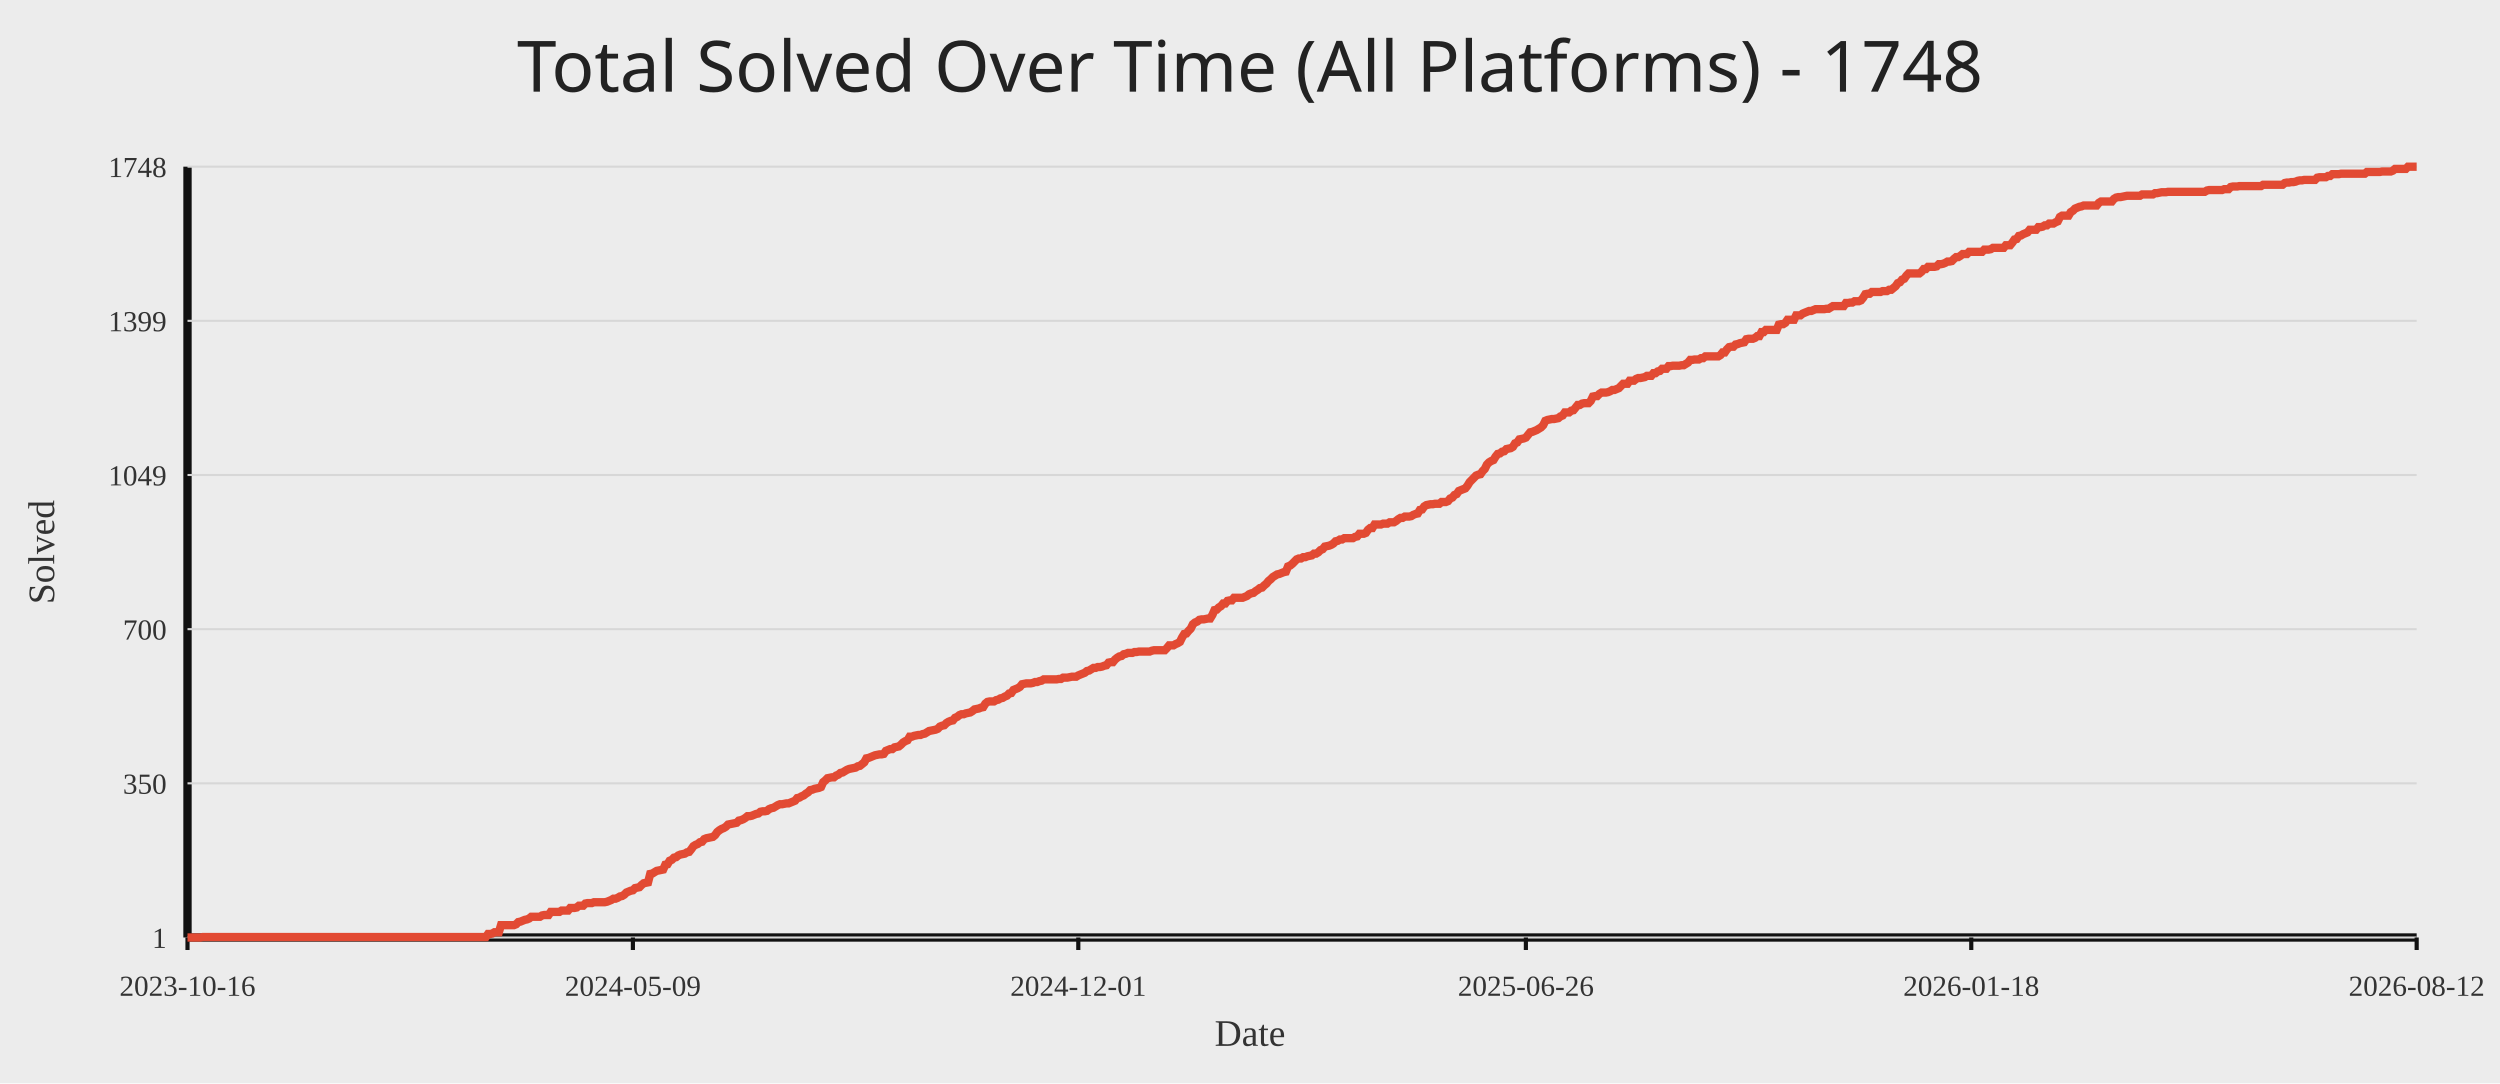
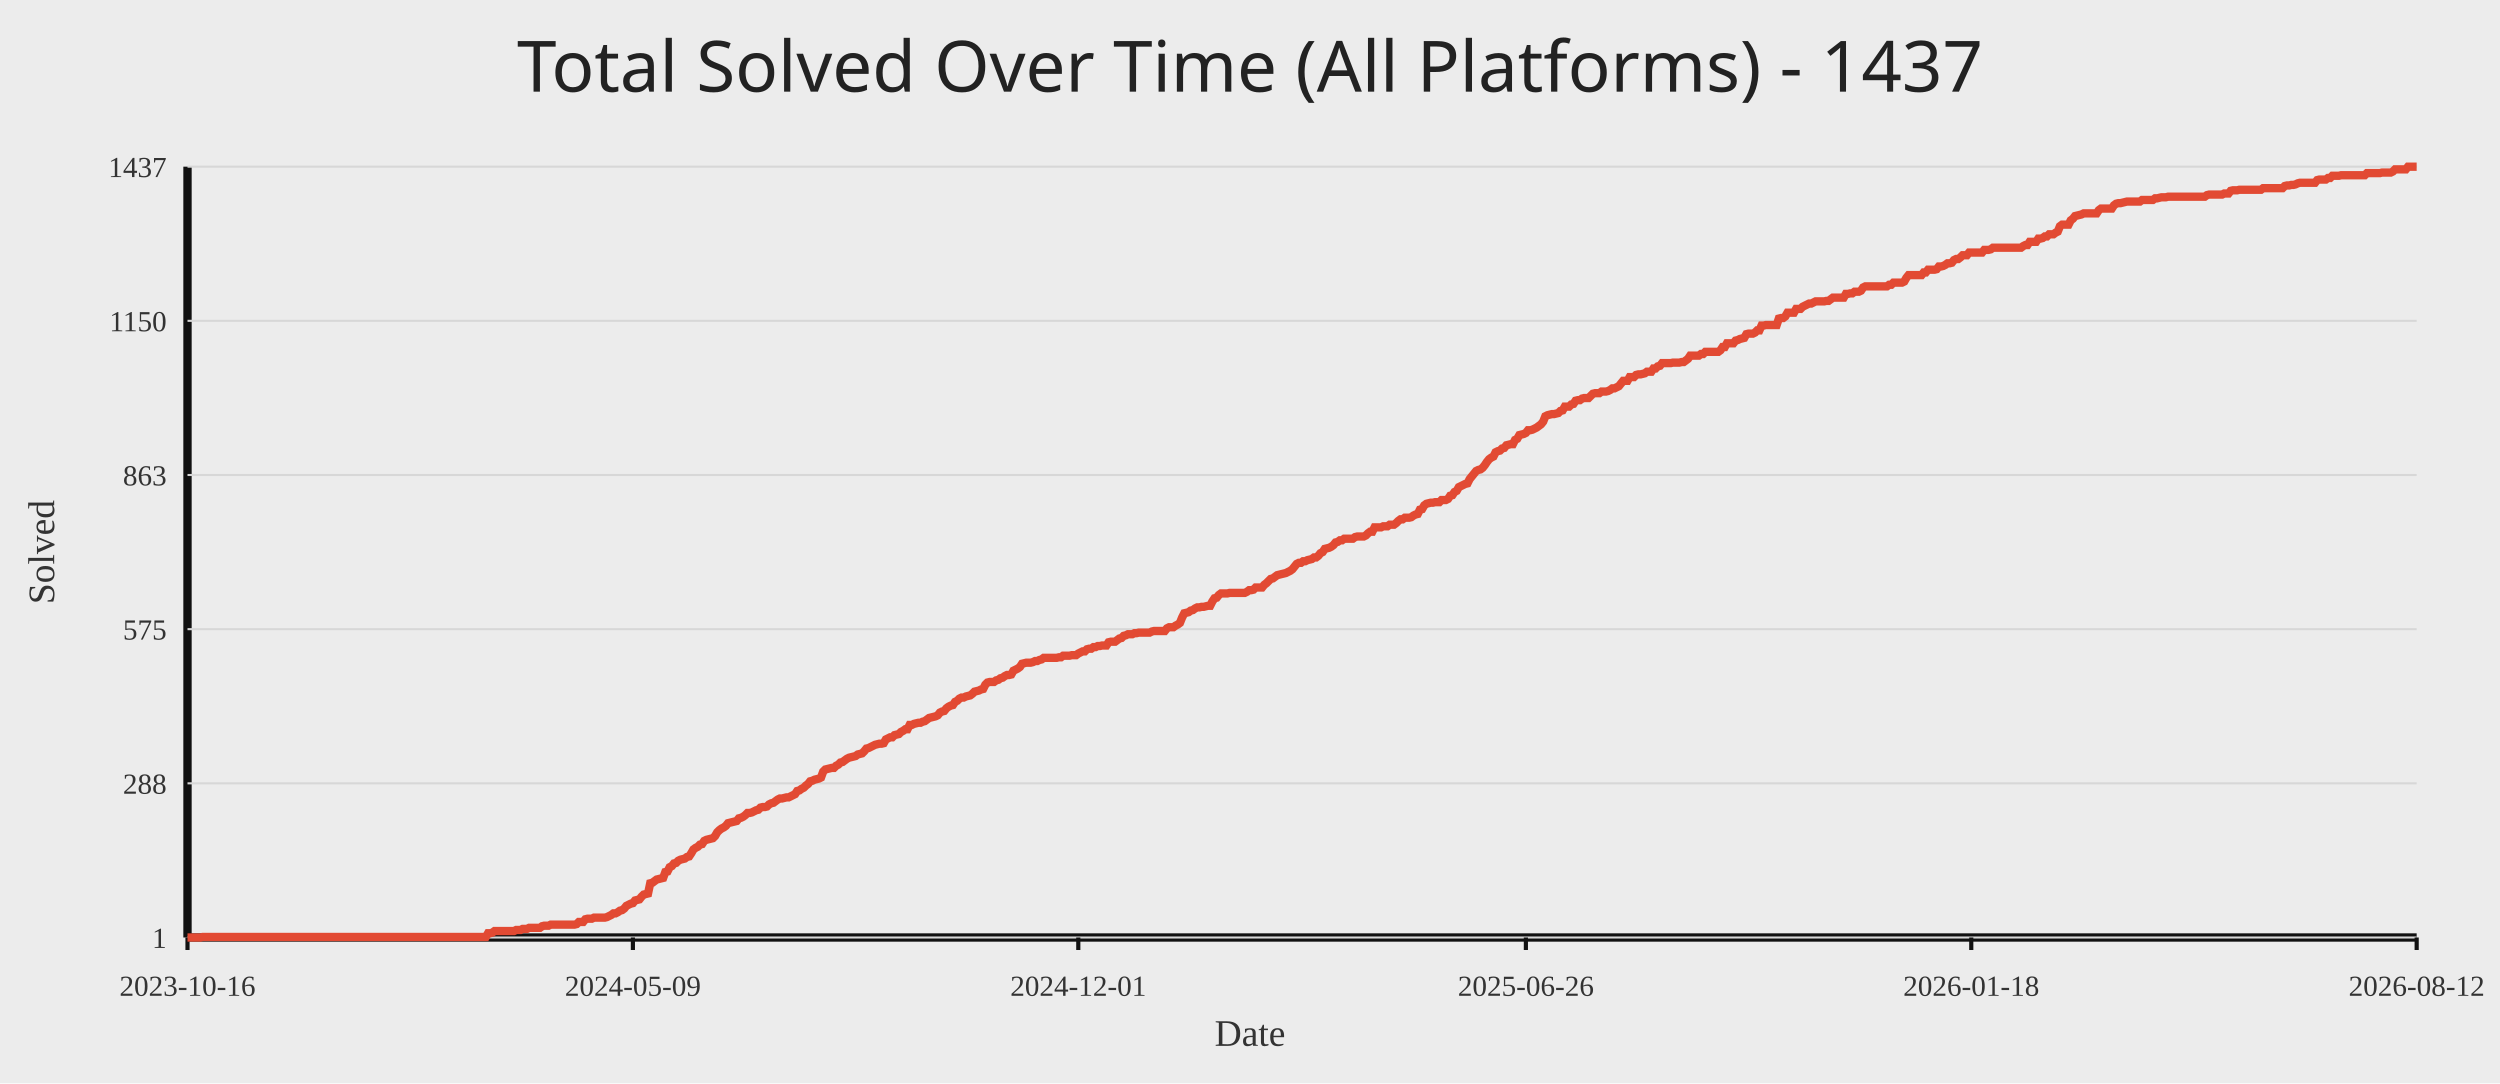
<svg xmlns="http://www.w3.org/2000/svg" width="1200" height="520">
  <rect width="100%" height="100%" fill="#ececec" />
-   <text x="50%" y="44" text-anchor="middle" fill="#222" font-size="34" font-family="Comic Sans MS, Segoe UI">Total Solved Over Time (All Platforms) - 1748</text>
+   <text x="50%" y="44" text-anchor="middle" fill="#222" font-size="34" font-family="Comic Sans MS, Segoe UI">Total Solved Over Time (All Platforms) - 1437</text>
  <line x1="90" y1="450" x2="1160" y2="450" stroke="#111" stroke-width="4" />
  <line x1="90" y1="80" x2="90" y2="450" stroke="#111" stroke-width="4" />
  <line x1="90" y1="450.00" x2="1160" y2="450.00" stroke="#d7d7d7" stroke-width="1" />
  <text x="80" y="455.00" text-anchor="end" fill="#333" font-size="14">1</text>
  <line x1="90" y1="376.00" x2="1160" y2="376.00" stroke="#d7d7d7" stroke-width="1" />
-   <text x="80" y="381.00" text-anchor="end" fill="#333" font-size="14">350</text>
+   <text x="80" y="381.00" text-anchor="end" fill="#333" font-size="14">288</text>
  <line x1="90" y1="302.00" x2="1160" y2="302.00" stroke="#d7d7d7" stroke-width="1" />
-   <text x="80" y="307.00" text-anchor="end" fill="#333" font-size="14">700</text>
+   <text x="80" y="307.00" text-anchor="end" fill="#333" font-size="14">575</text>
  <line x1="90" y1="228.00" x2="1160" y2="228.00" stroke="#d7d7d7" stroke-width="1" />
-   <text x="80" y="233.00" text-anchor="end" fill="#333" font-size="14">1049</text>
+   <text x="80" y="233.00" text-anchor="end" fill="#333" font-size="14">863</text>
  <line x1="90" y1="154.00" x2="1160" y2="154.00" stroke="#d7d7d7" stroke-width="1" />
-   <text x="80" y="159.00" text-anchor="end" fill="#333" font-size="14">1399</text>
+   <text x="80" y="159.00" text-anchor="end" fill="#333" font-size="14">1150</text>
  <line x1="90" y1="80.00" x2="1160" y2="80.00" stroke="#d7d7d7" stroke-width="1" />
-   <text x="80" y="85.00" text-anchor="end" fill="#333" font-size="14">1748</text>
+   <text x="80" y="85.00" text-anchor="end" fill="#333" font-size="14">1437</text>
  <line x1="90.00" y1="450" x2="90.00" y2="456" stroke="#111" stroke-width="2" />
  <text x="90.00" y="478" text-anchor="middle" fill="#333" font-size="14">2023-10-16</text>
  <line x1="303.79" y1="450" x2="303.79" y2="456" stroke="#111" stroke-width="2" />
  <text x="303.79" y="478" text-anchor="middle" fill="#333" font-size="14">2024-05-09</text>
  <line x1="517.58" y1="450" x2="517.58" y2="456" stroke="#111" stroke-width="2" />
  <text x="517.58" y="478" text-anchor="middle" fill="#333" font-size="14">2024-12-01</text>
  <line x1="732.42" y1="450" x2="732.42" y2="456" stroke="#111" stroke-width="2" />
  <text x="732.42" y="478" text-anchor="middle" fill="#333" font-size="14">2025-06-26</text>
  <line x1="946.21" y1="450" x2="946.21" y2="456" stroke="#111" stroke-width="2" />
  <text x="946.21" y="478" text-anchor="middle" fill="#333" font-size="14">2026-01-18</text>
  <line x1="1160.00" y1="450" x2="1160.00" y2="456" stroke="#111" stroke-width="2" />
  <text x="1160.00" y="478" text-anchor="middle" fill="#333" font-size="14">2026-08-12</text>
-   <polyline fill="none" stroke="#e24a33" stroke-width="4" points="90.00,450.00 91.04,450.00 92.08,450.00 93.11,450.00 94.15,450.00 95.19,450.00 96.23,450.00 97.26,449.79 98.30,449.79 99.34,449.79 100.38,449.79 101.42,449.79 102.45,449.79 103.49,449.79 104.53,449.79 105.57,449.79 106.61,449.79 107.64,449.79 108.68,449.79 109.72,449.79 110.76,449.79 111.79,449.79 112.83,449.79 113.87,449.79 114.91,449.79 115.95,449.79 116.98,449.79 118.02,449.79 119.06,449.79 120.10,449.79 121.13,449.79 122.17,449.79 123.21,449.79 124.25,449.79 125.29,449.79 126.32,449.79 127.36,449.79 128.40,449.79 129.44,449.79 130.48,449.79 131.51,449.79 132.55,449.79 133.59,449.79 134.63,449.79 135.66,449.79 136.70,449.79 137.74,449.79 138.78,449.79 139.82,449.79 140.85,449.79 141.89,449.79 142.93,449.79 143.97,449.79 145.00,449.79 146.04,449.79 147.08,449.79 148.12,449.79 149.16,449.79 150.19,449.79 151.23,449.79 152.27,449.79 153.31,449.79 154.35,449.79 155.38,449.79 156.42,449.79 157.46,449.79 158.50,449.79 159.53,449.79 160.57,449.79 161.61,449.79 162.65,449.79 163.69,449.79 164.72,449.79 165.76,449.79 166.80,449.79 167.84,449.79 168.87,449.79 169.91,449.79 170.95,449.79 171.99,449.79 173.03,449.79 174.06,449.79 175.10,449.79 176.14,449.79 177.18,449.79 178.22,449.79 179.25,449.79 180.29,449.79 181.33,449.79 182.37,449.79 183.40,449.79 184.44,449.79 185.48,449.79 186.52,449.79 187.56,449.79 188.59,449.79 189.63,449.79 190.67,449.79 191.71,449.79 192.74,449.79 193.78,449.79 194.82,449.79 195.86,449.79 196.90,449.79 197.93,449.79 198.97,449.79 200.01,449.79 201.05,449.79 202.09,449.79 203.12,449.79 204.16,449.79 205.20,449.79 206.24,449.79 207.27,449.79 208.31,449.79 209.35,449.79 210.39,449.79 211.43,449.79 212.46,449.79 213.50,449.79 214.54,449.79 215.58,449.79 216.61,449.79 217.65,449.79 218.69,449.79 219.73,449.79 220.77,449.79 221.80,449.79 222.84,449.79 223.88,449.79 224.92,449.79 225.96,449.79 226.99,449.79 228.03,449.79 229.07,449.79 230.11,449.79 231.14,449.79 232.18,449.79 233.22,449.79 234.26,448.31 235.30,448.31 236.33,448.09 237.37,447.46 238.41,447.46 239.45,447.46 240.48,444.07 241.52,444.07 242.56,444.07 243.60,444.07 244.64,444.07 245.67,444.07 246.71,444.07 247.75,443.65 248.79,442.59 249.83,442.38 250.86,441.95 251.90,441.53 252.94,441.32 253.98,440.89 255.01,440.05 256.05,440.05 257.09,440.05 258.13,440.05 259.17,440.05 260.20,439.41 261.24,439.20 262.28,439.20 263.32,439.20 264.35,437.72 265.39,437.72 266.43,437.72 267.47,437.72 268.51,437.72 269.54,437.08 270.58,437.08 271.62,437.08 272.66,437.08 273.70,435.81 274.73,435.81 275.77,435.81 276.81,435.60 277.85,434.75 278.88,434.75 279.92,434.75 280.96,433.69 282.00,433.48 283.04,433.48 284.07,433.48 285.11,433.06 286.15,433.06 287.19,433.06 288.23,433.06 289.26,433.06 290.30,433.06 291.34,432.84 292.38,432.42 293.41,432.00 294.45,431.36 295.49,431.36 296.53,430.94 297.57,430.30 298.60,430.09 299.64,429.46 300.68,428.40 301.72,427.97 302.75,427.55 303.79,427.34 304.83,426.28 305.87,426.07 306.91,425.86 307.94,424.80 308.98,423.95 310.02,423.74 311.06,423.53 312.10,419.50 313.13,419.29 314.17,418.65 315.21,418.02 316.25,417.81 317.28,417.60 318.32,417.38 319.36,415.05 320.40,414.84 321.44,413.15 322.47,412.72 323.51,411.67 324.55,411.45 325.59,410.61 326.62,410.18 327.66,409.97 328.70,409.76 329.74,409.12 330.78,408.91 331.81,407.64 332.85,406.16 333.89,405.52 334.93,405.10 335.97,404.25 337.00,404.04 338.04,402.77 339.08,402.35 340.12,402.14 341.15,401.92 342.19,401.71 343.23,400.86 344.27,399.38 345.31,398.53 346.34,397.90 347.38,397.48 348.42,396.84 349.46,395.78 350.49,395.57 351.53,395.36 352.57,395.15 353.61,394.93 354.65,393.88 355.68,393.66 356.72,393.24 357.76,392.60 358.80,391.76 359.84,391.76 360.87,391.55 361.91,391.12 362.95,390.70 363.99,390.49 365.02,389.64 366.06,389.43 367.10,389.43 368.14,389.22 369.18,388.37 370.21,387.95 371.25,387.73 372.29,387.10 373.33,386.46 374.36,386.04 375.40,386.04 376.44,385.83 377.48,385.62 378.52,385.62 379.55,385.19 380.59,384.77 381.63,384.34 382.67,383.07 383.71,382.86 384.74,382.23 385.78,381.80 386.82,380.96 387.86,380.32 388.89,379.26 389.93,379.05 390.97,378.63 392.01,378.41 393.05,378.20 394.08,377.78 395.12,375.45 396.16,374.60 397.20,373.54 398.23,373.33 399.27,373.12 400.31,373.12 401.35,372.27 402.39,371.85 403.42,371.00 404.46,370.79 405.50,370.15 406.54,369.52 407.58,369.10 408.61,368.88 409.65,368.67 410.69,368.46 411.73,367.82 412.76,367.61 413.80,366.77 414.84,365.92 415.88,364.01 416.92,363.80 417.95,363.38 418.99,362.95 420.03,362.53 421.07,362.32 422.10,362.11 423.14,362.11 424.18,361.89 425.22,360.41 426.26,359.99 427.29,359.56 428.33,359.56 429.37,358.72 430.41,358.51 431.45,358.29 432.48,357.45 433.52,356.39 434.56,355.75 435.60,355.33 436.63,353.63 437.67,353.63 438.71,353.21 439.75,353.00 440.79,352.79 441.82,352.79 442.86,352.36 443.90,352.15 444.94,351.52 445.97,350.88 447.01,350.67 448.05,350.46 449.09,350.25 450.13,349.82 451.16,348.76 452.20,348.34 453.24,348.13 454.28,347.07 455.32,346.43 456.35,346.01 457.39,345.80 458.43,344.53 459.47,344.10 460.50,343.26 461.54,342.83 462.58,342.83 463.62,342.41 464.66,342.20 465.69,341.99 466.73,341.35 467.77,340.50 468.81,340.29 469.84,340.08 470.88,339.66 471.92,339.44 472.96,337.75 474.00,336.90 475.03,336.69 476.07,336.69 477.11,336.69 478.15,336.06 479.19,335.84 480.22,335.21 481.26,335.00 482.30,334.36 483.34,333.94 484.37,332.88 485.41,332.67 486.45,331.18 487.49,330.76 488.53,330.34 489.56,329.70 490.60,328.43 491.64,328.22 492.68,328.01 493.71,328.01 494.75,328.01 495.79,327.80 496.83,327.37 497.87,327.37 498.90,326.95 499.94,326.74 500.98,326.10 502.02,326.10 503.06,326.10 504.09,326.10 505.13,326.10 506.17,326.10 507.21,326.10 508.24,325.89 509.28,325.89 510.32,325.25 511.36,325.25 512.40,325.25 513.43,325.04 514.47,324.83 515.51,324.83 516.55,324.83 517.58,324.20 518.62,323.77 519.66,323.35 520.70,322.93 521.74,322.08 522.77,321.87 523.81,321.23 524.85,320.60 525.89,320.60 526.93,320.17 527.96,320.17 529.00,319.96 530.04,319.54 531.08,319.32 532.11,318.05 533.15,317.84 534.19,317.84 535.23,316.57 536.27,315.72 537.30,315.09 538.34,314.88 539.38,314.03 540.42,313.82 541.45,313.39 542.49,313.39 543.53,313.39 544.57,312.97 545.61,312.97 546.64,312.76 547.68,312.76 548.72,312.76 549.76,312.76 550.80,312.76 551.83,312.76 552.87,312.34 553.91,312.12 554.95,312.12 555.98,312.12 557.02,312.12 558.06,312.12 559.10,312.12 560.14,311.06 561.17,309.79 562.21,309.79 563.25,309.79 564.29,309.16 565.32,308.73 566.36,308.10 567.40,305.98 568.44,304.29 569.48,304.08 570.51,302.80 571.55,301.75 572.59,299.63 573.63,298.78 574.67,298.36 575.70,297.51 576.74,297.30 577.78,297.30 578.82,297.09 579.85,296.87 580.89,296.87 581.93,295.18 582.97,292.85 584.01,292.64 585.04,291.58 586.08,290.94 587.12,289.67 588.16,289.67 589.19,288.40 590.23,288.19 591.27,288.19 592.31,286.92 593.35,286.92 594.38,286.92 595.42,286.92 596.46,286.92 597.50,286.50 598.54,286.07 599.57,285.23 600.61,284.80 601.65,284.59 602.69,283.74 603.72,283.11 604.76,282.26 605.80,282.05 606.84,280.99 607.88,280.14 608.91,278.87 609.95,278.03 610.99,276.97 612.03,276.33 613.06,275.70 614.10,275.48 615.14,275.06 616.18,274.64 617.22,274.42 618.25,271.88 619.29,271.46 620.33,270.61 621.37,269.55 622.41,268.49 623.44,268.07 624.48,268.07 625.52,267.44 626.56,267.44 627.59,267.01 628.63,266.80 629.67,266.59 630.71,265.74 631.75,265.74 632.78,265.11 633.82,264.05 634.86,263.62 635.90,262.35 636.94,262.14 637.97,261.93 639.01,261.51 640.05,260.87 641.09,259.81 642.12,259.60 643.16,258.96 644.20,258.96 645.24,258.33 646.28,258.33 647.31,258.33 648.35,258.33 649.39,258.33 650.43,257.69 651.46,257.48 652.50,256.21 653.54,256.21 654.58,256.21 655.62,255.79 656.65,254.30 657.69,253.46 658.73,253.46 659.77,251.76 660.81,251.76 661.84,251.76 662.88,251.76 663.92,251.34 664.96,251.34 665.99,251.34 667.03,250.70 668.07,250.70 669.11,250.70 670.15,250.07 671.18,249.22 672.22,248.59 673.26,248.59 674.30,247.95 675.33,247.95 676.37,247.95 677.41,247.74 678.45,247.10 679.49,246.68 680.52,246.47 681.56,244.77 682.60,244.56 683.64,243.08 684.68,242.44 685.71,242.23 686.75,242.02 687.79,242.02 688.83,241.81 689.86,241.81 690.90,241.81 691.94,240.96 692.98,240.96 694.02,240.96 695.05,240.54 696.09,239.27 697.13,238.84 698.17,237.57 699.20,237.15 700.24,235.67 701.28,235.24 702.32,234.82 703.36,234.40 704.39,233.13 705.43,231.43 706.47,230.37 707.51,229.31 708.55,228.25 709.58,227.83 710.62,227.62 711.66,226.14 712.70,225.08 713.73,222.96 714.77,221.90 715.81,221.27 716.85,220.84 717.89,219.15 718.92,217.88 719.96,217.66 721.00,216.82 722.04,216.61 723.07,215.55 724.11,215.33 725.15,215.12 726.19,214.49 727.23,212.79 728.26,212.37 729.30,210.89 730.34,210.68 731.38,210.46 732.42,210.04 733.45,208.77 734.49,207.50 735.53,207.29 736.57,206.86 737.60,206.44 738.64,205.80 739.68,205.17 740.72,204.11 741.76,201.99 742.79,201.57 743.83,201.36 744.87,201.14 745.91,201.14 746.94,200.93 747.98,200.72 749.02,199.87 750.06,199.45 751.10,197.97 752.13,197.97 753.17,197.97 754.21,197.12 755.25,196.91 756.29,195.64 757.32,194.37 758.36,194.37 759.40,193.73 760.44,193.52 761.47,193.52 762.51,193.52 763.55,192.46 764.59,190.34 765.63,190.13 766.66,190.13 767.70,189.07 768.74,188.44 769.78,188.44 770.81,188.44 771.85,188.23 772.89,187.80 773.93,187.17 774.97,187.17 776.00,186.74 777.04,186.32 778.08,185.26 779.12,184.20 780.16,184.20 781.19,184.20 782.23,182.72 783.27,182.72 784.31,182.72 785.34,181.87 786.38,181.45 787.42,181.45 788.46,181.24 789.50,181.02 790.53,180.39 791.57,180.39 792.61,180.39 793.65,179.12 794.68,179.12 795.72,178.27 796.76,178.06 797.80,177.00 798.84,177.00 799.87,177.00 800.91,175.73 801.95,175.73 802.99,175.52 804.03,175.52 805.06,175.52 806.10,175.52 807.14,175.31 808.18,175.31 809.21,174.67 810.25,174.04 811.29,172.76 812.33,172.76 813.37,172.55 814.40,172.55 815.44,172.55 816.48,171.92 817.52,171.92 818.55,171.07 819.59,171.07 820.63,171.07 821.67,171.07 822.71,171.07 823.74,171.07 824.78,171.07 825.82,170.44 826.86,169.16 827.90,169.16 828.93,167.68 829.97,166.62 831.01,166.41 832.05,166.41 833.08,165.35 834.12,165.14 835.16,164.72 836.20,164.50 837.24,164.29 838.27,162.81 839.31,162.60 840.35,162.60 841.39,162.60 842.42,162.18 843.46,161.33 844.50,161.33 845.54,159.42 846.58,159.42 847.61,158.36 848.65,158.36 849.69,158.36 850.73,158.36 851.77,158.36 852.80,158.36 853.84,155.82 854.88,155.61 855.92,155.61 856.95,154.97 857.99,153.49 859.03,153.49 860.07,153.49 861.11,153.49 862.14,151.37 863.18,151.37 864.22,151.37 865.26,150.53 866.29,150.10 867.33,149.68 868.37,149.26 869.41,149.26 870.45,148.83 871.48,148.41 872.52,148.41 873.56,148.41 874.60,148.41 875.64,148.41 876.67,148.20 877.71,148.20 878.75,147.56 879.79,146.93 880.82,146.93 881.86,146.93 882.90,146.93 883.94,146.93 884.98,146.93 886.01,145.44 887.05,145.44 888.09,145.23 889.13,145.23 890.16,144.60 891.20,144.60 892.24,144.60 893.28,144.17 894.32,142.90 895.35,141.21 896.39,141.00 897.43,141.00 898.47,140.15 899.51,140.15 900.54,140.15 901.58,140.15 902.62,140.15 903.66,139.73 904.69,139.73 905.73,139.73 906.77,139.09 907.81,139.09 908.85,138.24 909.88,137.40 910.92,135.91 911.96,135.49 913.00,134.22 914.03,133.80 915.07,132.31 916.11,131.25 917.15,131.25 918.19,131.25 919.22,131.25 920.26,131.25 921.30,131.25 922.34,130.41 923.38,129.14 924.41,129.14 925.45,128.08 926.49,128.08 927.53,128.08 928.56,128.08 929.60,127.86 930.64,126.81 931.68,126.81 932.72,126.59 933.75,126.17 934.79,125.54 935.83,125.54 936.87,125.32 937.90,124.26 938.94,123.42 939.98,123.42 941.02,122.78 942.06,121.93 943.09,121.93 944.13,121.93 945.17,120.88 946.21,120.88 947.25,120.88 948.28,120.88 949.32,120.88 950.36,120.88 951.40,120.88 952.43,119.82 953.47,119.82 954.51,119.82 955.55,119.61 956.59,118.97 957.62,118.97 958.66,118.97 959.70,118.97 960.74,118.97 961.77,118.97 962.81,117.70 963.85,117.70 964.89,117.70 965.93,116.43 966.96,114.95 968.00,114.73 969.04,113.25 970.08,113.04 971.12,112.40 972.15,111.98 973.19,111.56 974.23,110.29 975.27,110.29 976.30,110.29 977.34,110.29 978.38,109.02 979.42,109.02 980.46,108.80 981.49,108.17 982.53,108.17 983.57,107.32 984.61,107.32 985.65,107.32 986.68,106.69 987.72,106.26 988.76,104.14 989.80,103.51 990.83,103.51 991.87,103.51 992.91,103.51 993.95,101.81 994.99,101.18 996.02,100.12 997.06,99.70 998.10,99.27 999.14,99.06 1000.17,98.64 1001.21,98.64 1002.25,98.64 1003.29,98.64 1004.33,98.64 1005.36,98.64 1006.40,98.64 1007.44,97.37 1008.48,96.73 1009.52,96.73 1010.55,96.73 1011.59,96.73 1012.63,96.73 1013.67,96.73 1014.70,95.46 1015.74,94.83 1016.78,94.61 1017.82,94.61 1018.86,94.40 1019.89,94.19 1020.93,93.98 1021.97,93.98 1023.01,93.98 1024.04,93.98 1025.08,93.98 1026.12,93.98 1027.16,93.98 1028.20,93.34 1029.23,93.34 1030.27,93.34 1031.31,93.34 1032.35,93.34 1033.39,93.34 1034.42,92.71 1035.46,92.71 1036.50,92.50 1037.54,92.28 1038.57,92.28 1039.61,92.28 1040.65,92.07 1041.69,92.07 1042.73,92.07 1043.76,92.07 1044.80,92.07 1045.84,92.07 1046.88,92.07 1047.91,92.07 1048.95,92.07 1049.99,92.07 1051.03,92.07 1052.07,92.07 1053.10,92.07 1054.14,92.07 1055.18,92.07 1056.22,92.07 1057.26,92.07 1058.29,92.07 1059.33,91.44 1060.37,91.22 1061.41,91.22 1062.44,91.22 1063.48,91.22 1064.52,91.22 1065.56,91.22 1066.60,91.22 1067.63,90.80 1068.67,90.80 1069.71,90.80 1070.75,89.74 1071.78,89.53 1072.82,89.53 1073.86,89.53 1074.90,89.32 1075.94,89.32 1076.97,89.32 1078.01,89.32 1079.05,89.32 1080.09,89.32 1081.13,89.32 1082.16,89.32 1083.20,89.32 1084.24,89.32 1085.28,89.32 1086.31,88.68 1087.35,88.68 1088.39,88.68 1089.43,88.68 1090.47,88.68 1091.50,88.68 1092.54,88.68 1093.58,88.68 1094.62,88.68 1095.65,88.68 1096.69,87.84 1097.73,87.62 1098.77,87.62 1099.81,87.41 1100.84,87.41 1101.88,87.20 1102.92,86.78 1103.96,86.57 1105.00,86.57 1106.03,86.35 1107.07,86.35 1108.11,86.35 1109.15,86.35 1110.18,86.35 1111.22,86.35 1112.26,85.29 1113.30,85.08 1114.34,85.08 1115.37,85.08 1116.41,85.08 1117.45,84.45 1118.49,84.45 1119.52,83.60 1120.56,83.60 1121.60,83.60 1122.64,83.60 1123.68,83.39 1124.71,83.39 1125.75,83.39 1126.79,83.39 1127.83,83.39 1128.87,83.39 1129.90,83.39 1130.94,83.39 1131.98,83.39 1133.02,83.39 1134.05,83.39 1135.09,83.39 1136.13,82.54 1137.17,82.54 1138.21,82.54 1139.24,82.54 1140.28,82.54 1141.32,82.54 1142.36,82.54 1143.39,82.33 1144.43,82.33 1145.47,82.33 1146.51,82.33 1147.55,82.33 1148.58,81.91 1149.62,81.06 1150.66,81.06 1151.70,81.06 1152.74,81.06 1153.77,81.06 1154.81,81.06 1155.85,80.00 1156.89,80.00 1157.92,80.00 1158.96,80.00 1160.00,80.00" />
+   <polyline fill="none" stroke="#e24a33" stroke-width="4" points="90.00,450.00 91.04,450.00 92.08,450.00 93.11,450.00 94.15,450.00 95.19,450.00 96.23,450.00 97.26,449.74 98.30,449.74 99.34,449.74 100.38,449.74 101.42,449.74 102.45,449.74 103.49,449.74 104.53,449.74 105.57,449.74 106.61,449.74 107.64,449.74 108.68,449.74 109.72,449.74 110.76,449.74 111.79,449.74 112.83,449.74 113.87,449.74 114.91,449.74 115.95,449.74 116.98,449.74 118.02,449.74 119.06,449.74 120.10,449.74 121.13,449.74 122.17,449.74 123.21,449.74 124.25,449.74 125.29,449.74 126.32,449.74 127.36,449.74 128.40,449.74 129.44,449.74 130.48,449.74 131.51,449.74 132.55,449.74 133.59,449.74 134.63,449.74 135.66,449.74 136.70,449.74 137.74,449.74 138.78,449.74 139.82,449.74 140.85,449.74 141.89,449.74 142.93,449.74 143.97,449.74 145.00,449.74 146.04,449.74 147.08,449.74 148.12,449.74 149.16,449.74 150.19,449.74 151.23,449.74 152.27,449.74 153.31,449.74 154.35,449.74 155.38,449.74 156.42,449.74 157.46,449.74 158.50,449.74 159.53,449.74 160.57,449.74 161.61,449.74 162.65,449.74 163.69,449.74 164.72,449.74 165.76,449.74 166.80,449.74 167.84,449.74 168.87,449.74 169.91,449.74 170.95,449.74 171.99,449.74 173.03,449.74 174.06,449.74 175.10,449.74 176.14,449.74 177.18,449.74 178.22,449.74 179.25,449.74 180.29,449.74 181.33,449.74 182.37,449.74 183.40,449.74 184.44,449.74 185.48,449.74 186.52,449.74 187.56,449.74 188.59,449.74 189.63,449.74 190.67,449.74 191.71,449.74 192.74,449.74 193.78,449.74 194.82,449.74 195.86,449.74 196.90,449.74 197.93,449.74 198.97,449.74 200.01,449.74 201.05,449.74 202.09,449.74 203.12,449.74 204.16,449.74 205.20,449.74 206.24,449.74 207.27,449.74 208.31,449.74 209.35,449.74 210.39,449.74 211.43,449.74 212.46,449.74 213.50,449.74 214.54,449.74 215.58,449.74 216.61,449.74 217.65,449.74 218.69,449.74 219.73,449.74 220.77,449.74 221.80,449.74 222.84,449.74 223.88,449.74 224.92,449.74 225.96,449.74 226.99,449.74 228.03,449.74 229.07,449.74 230.11,449.74 231.14,449.74 232.18,449.74 233.22,449.74 234.26,447.94 235.30,447.94 236.33,447.68 237.37,446.91 238.41,446.91 239.45,446.91 240.48,446.91 241.52,446.91 242.56,446.91 243.60,446.91 244.64,446.91 245.67,446.91 246.71,446.91 247.75,446.39 248.79,446.39 249.83,446.39 250.86,445.88 251.90,445.88 252.94,445.88 253.98,445.36 255.01,445.36 256.05,445.36 257.09,445.36 258.13,445.36 259.17,445.36 260.20,444.59 261.24,444.33 262.28,444.33 263.32,444.33 264.35,443.82 265.39,443.82 266.43,443.82 267.47,443.82 268.51,443.82 269.54,443.82 270.58,443.82 271.62,443.82 272.66,443.82 273.70,443.82 274.73,443.82 275.77,443.82 276.81,443.56 277.85,442.53 278.88,442.53 279.92,442.53 280.96,441.24 282.00,440.98 283.04,440.98 284.07,440.98 285.11,440.47 286.15,440.47 287.19,440.47 288.23,440.47 289.26,440.47 290.30,440.47 291.34,440.21 292.38,439.69 293.41,439.18 294.45,438.41 295.49,438.41 296.53,437.89 297.57,437.12 298.60,436.86 299.64,436.09 300.68,434.80 301.72,434.28 302.75,433.77 303.79,433.51 304.83,432.22 305.87,431.96 306.91,431.71 307.94,430.42 308.98,429.39 310.02,429.13 311.06,428.87 312.10,423.98 313.13,423.72 314.17,422.95 315.21,422.17 316.25,421.92 317.28,421.66 318.32,421.40 319.36,418.57 320.40,418.31 321.44,416.25 322.47,415.73 323.51,414.44 324.55,414.19 325.59,413.15 326.62,412.64 327.66,412.38 328.70,412.12 329.74,411.35 330.78,411.09 331.81,409.55 332.85,407.74 333.89,406.97 334.93,406.46 335.97,405.42 337.00,405.17 338.04,403.62 339.08,403.11 340.12,402.85 341.15,402.59 342.19,402.33 343.23,401.30 344.27,399.50 345.31,398.47 346.34,397.69 347.38,397.18 348.42,396.41 349.46,395.12 350.49,394.86 351.53,394.60 352.57,394.35 353.61,394.09 354.65,392.80 355.68,392.54 356.72,392.03 357.76,391.25 358.80,390.22 359.84,390.22 360.87,389.97 361.91,389.45 362.95,388.93 363.99,388.68 365.02,387.65 366.06,387.39 367.10,387.39 368.14,387.13 369.18,386.10 370.21,385.58 371.25,385.33 372.29,384.55 373.33,383.78 374.36,383.27 375.40,383.27 376.44,383.01 377.48,382.75 378.52,382.75 379.55,382.24 380.59,381.72 381.63,381.20 382.67,379.66 383.71,379.40 384.74,378.63 385.78,378.11 386.82,377.08 387.86,376.31 388.89,375.02 389.93,374.76 390.97,374.25 392.01,373.99 393.05,373.73 394.08,373.22 395.12,370.38 396.16,369.35 397.20,369.09 398.23,368.84 399.27,368.58 400.31,368.58 401.35,367.55 402.39,367.03 403.42,366.00 404.46,365.75 405.50,364.97 406.54,364.20 407.58,363.68 408.61,363.43 409.65,363.17 410.69,362.91 411.73,362.14 412.76,361.88 413.80,361.62 414.84,360.59 415.88,359.30 416.92,359.05 417.95,358.53 418.99,358.02 420.03,357.50 421.07,357.24 422.10,356.98 423.14,356.98 424.18,356.73 425.22,354.92 426.26,354.41 427.29,353.89 428.33,353.89 429.37,352.86 430.41,352.60 431.45,352.35 432.48,351.32 433.52,350.80 434.56,350.03 435.60,350.03 436.63,347.97 437.67,347.97 438.71,347.45 439.75,347.19 440.79,346.94 441.82,346.94 442.86,346.42 443.90,346.16 444.94,345.39 445.97,344.62 447.01,344.36 448.05,344.10 449.09,343.84 450.13,343.33 451.16,342.04 452.20,341.53 453.24,341.27 454.28,339.98 455.32,339.21 456.35,338.69 457.39,338.43 458.43,336.89 459.47,336.37 460.50,335.34 461.54,334.83 462.58,334.83 463.62,334.31 464.66,334.05 465.69,333.80 466.73,333.02 467.77,331.99 468.81,331.73 469.84,331.48 470.88,330.96 471.92,330.70 472.96,328.64 474.00,327.61 475.03,327.35 476.07,327.35 477.11,327.35 478.15,326.58 479.19,326.32 480.22,325.55 481.26,325.29 482.30,324.52 483.34,324.00 484.37,324.00 485.41,323.75 486.45,321.94 487.49,321.43 488.53,320.91 489.56,320.14 490.60,318.59 491.64,318.34 492.68,318.08 493.71,318.08 494.75,318.08 495.79,317.82 496.83,317.31 497.87,317.31 498.90,316.79 499.94,316.53 500.98,315.76 502.02,315.76 503.06,315.76 504.09,315.76 505.13,315.76 506.17,315.76 507.21,315.76 508.24,315.50 509.28,315.50 510.32,314.73 511.36,314.73 512.40,314.73 513.43,314.73 514.47,314.47 515.51,314.47 516.55,314.47 517.58,313.70 518.62,313.18 519.66,312.67 520.70,312.67 521.74,311.64 522.77,311.38 523.81,311.38 524.85,310.61 525.89,310.61 526.93,310.09 527.96,310.09 529.00,309.83 530.04,309.83 531.08,309.83 532.11,308.29 533.15,308.03 534.19,308.03 535.23,308.03 536.27,307.26 537.30,306.48 538.34,306.23 539.38,305.19 540.42,304.94 541.45,304.42 542.49,304.42 543.53,304.42 544.57,303.91 545.61,303.91 546.64,303.65 547.68,303.65 548.72,303.65 549.76,303.65 550.80,303.65 551.83,303.65 552.87,303.13 553.91,302.88 554.95,302.88 555.98,302.88 557.02,302.88 558.06,302.88 559.10,302.88 560.14,301.59 561.17,301.07 562.21,301.07 563.25,301.07 564.29,300.30 565.32,299.78 566.36,299.01 567.40,296.43 568.44,294.37 569.48,294.12 570.51,293.86 571.55,293.08 572.59,292.83 573.63,292.05 574.67,291.54 575.70,291.54 576.74,291.28 577.78,291.28 578.82,291.02 579.85,290.77 580.89,290.77 581.93,288.70 582.97,287.16 584.01,286.90 585.04,285.61 586.08,284.84 587.12,284.84 588.16,284.84 589.19,284.84 590.23,284.58 591.27,284.58 592.31,284.58 593.35,284.58 594.38,284.58 595.42,284.58 596.46,284.58 597.50,284.58 598.54,284.07 599.57,283.29 600.61,283.29 601.65,283.04 602.69,282.01 603.72,282.01 604.76,282.01 605.80,282.01 606.84,280.72 607.88,279.94 608.91,278.91 609.95,277.88 610.99,277.63 612.03,276.85 613.06,276.08 614.10,275.82 615.14,275.56 616.18,275.31 617.22,275.05 618.25,274.53 619.29,274.02 620.33,273.25 621.37,271.96 622.41,270.67 623.44,270.15 624.48,270.15 625.52,269.38 626.56,269.38 627.59,268.86 628.63,268.61 629.67,268.35 630.71,267.58 631.75,267.58 632.78,266.80 633.82,265.52 634.86,265.00 635.90,263.45 636.94,263.20 637.97,262.94 639.01,262.42 640.05,261.65 641.09,260.36 642.12,260.10 643.16,259.33 644.20,259.33 645.24,258.56 646.28,258.56 647.31,258.56 648.35,258.56 649.39,258.56 650.43,257.79 651.46,257.53 652.50,257.53 653.54,257.53 654.58,257.53 655.62,257.01 656.65,255.98 657.69,255.21 658.73,255.21 659.77,253.15 660.81,253.15 661.84,253.15 662.88,253.15 663.92,252.63 664.96,252.63 665.99,252.63 667.03,251.86 668.07,251.86 669.11,251.86 670.15,251.09 671.18,250.06 672.22,249.28 673.26,249.28 674.30,248.51 675.33,248.51 676.37,248.51 677.41,248.25 678.45,247.48 679.49,246.96 680.52,246.71 681.56,244.64 682.60,244.39 683.64,242.58 684.68,241.81 685.71,241.55 686.75,241.30 687.79,241.30 688.83,241.04 689.86,241.04 690.90,241.04 691.94,240.01 692.98,240.01 694.02,240.01 695.05,239.49 696.09,237.95 697.13,237.69 698.17,236.14 699.20,235.63 700.24,233.82 701.28,233.31 702.32,232.79 703.36,232.28 704.39,232.02 705.43,229.96 706.47,228.67 707.51,227.38 708.55,226.09 709.58,225.58 710.62,225.32 711.66,224.55 712.70,223.26 713.73,221.71 714.77,220.42 715.81,219.65 716.85,219.14 717.89,217.08 718.92,216.56 719.96,216.30 721.00,215.27 722.04,215.01 723.07,213.73 724.11,213.47 725.15,213.21 726.19,213.21 727.23,211.15 728.26,210.63 729.30,208.83 730.34,208.57 731.38,208.31 732.42,207.80 733.45,206.51 734.49,206.51 735.53,206.25 736.57,205.74 737.60,205.22 738.64,204.45 739.68,203.68 740.72,202.39 741.76,199.81 742.79,199.30 743.83,199.04 744.87,198.78 745.91,198.78 746.94,198.52 747.98,198.27 749.02,197.24 750.06,196.98 751.10,195.17 752.13,195.17 753.17,195.17 754.21,194.14 755.25,193.89 756.29,192.34 757.32,192.08 758.36,192.08 759.40,191.31 760.44,191.05 761.47,191.05 762.51,191.05 763.55,190.02 764.59,188.99 765.63,188.73 766.66,188.73 767.70,188.73 768.74,187.96 769.78,187.96 770.81,187.96 771.85,187.70 772.89,187.19 773.93,186.41 774.97,186.41 776.00,185.90 777.04,185.38 778.08,184.09 779.12,182.81 780.16,182.81 781.19,182.81 782.23,181.00 783.27,181.00 784.31,181.00 785.34,179.97 786.38,179.71 787.42,179.71 788.46,179.46 789.50,179.20 790.53,178.43 791.57,178.43 792.61,178.43 793.65,176.88 794.68,176.88 795.72,175.85 796.76,175.59 797.80,174.30 798.84,174.30 799.87,174.30 800.91,174.30 801.95,174.30 802.99,174.05 804.03,174.05 805.06,174.05 806.10,174.05 807.14,173.79 808.18,173.79 809.21,173.02 810.25,172.24 811.29,170.70 812.33,170.70 813.37,170.70 814.40,170.70 815.44,170.70 816.48,169.92 817.52,169.92 818.55,168.89 819.59,168.89 820.63,168.89 821.67,168.89 822.71,168.89 823.74,168.89 824.78,168.89 825.82,168.12 826.86,166.57 827.90,166.57 828.93,164.77 829.97,164.77 831.01,164.77 832.05,164.77 833.08,163.48 834.12,163.22 835.16,162.71 836.20,162.45 837.24,162.19 838.27,160.39 839.31,160.13 840.35,160.13 841.39,160.13 842.42,159.62 843.46,158.59 844.50,158.59 845.54,156.27 846.58,156.27 847.61,156.01 848.65,156.01 849.69,156.01 850.73,156.01 851.77,156.01 852.80,156.01 853.84,152.92 854.88,152.66 855.92,152.66 856.95,151.89 857.99,150.08 859.03,150.08 860.07,150.08 861.11,150.08 862.14,148.28 863.18,148.28 864.22,148.28 865.26,147.25 866.29,146.73 867.33,146.22 868.37,145.70 869.41,145.70 870.45,145.19 871.48,144.67 872.52,144.67 873.56,144.67 874.60,144.67 875.64,144.67 876.67,144.42 877.71,144.42 878.75,143.64 879.79,142.87 880.82,142.87 881.86,142.87 882.90,142.87 883.94,142.87 884.98,142.87 886.01,141.07 887.05,141.07 888.09,140.81 889.13,140.81 890.16,140.03 891.20,140.03 892.24,140.03 893.28,139.52 894.32,137.97 895.35,137.46 896.39,137.46 897.43,137.46 898.47,137.46 899.51,137.46 900.54,137.46 901.58,137.46 902.62,137.46 903.66,137.46 904.69,137.46 905.73,137.46 906.77,136.69 907.81,136.69 908.85,135.65 909.88,135.65 910.92,135.65 911.96,135.65 913.00,135.65 914.03,135.14 915.07,133.34 916.11,132.05 917.15,132.05 918.19,132.05 919.22,132.05 920.26,132.05 921.30,132.05 922.34,132.05 923.38,130.76 924.41,130.76 925.45,129.47 926.49,129.47 927.53,129.47 928.56,129.47 929.60,129.21 930.64,127.92 931.68,127.92 932.72,127.67 933.75,127.15 934.79,126.38 935.83,126.38 936.87,126.12 937.90,124.83 938.94,124.32 939.98,124.32 941.02,123.54 942.06,122.51 943.09,122.51 944.13,122.51 945.17,121.23 946.21,121.23 947.25,121.23 948.28,121.23 949.32,121.23 950.36,121.23 951.40,121.23 952.43,119.94 953.47,119.94 954.51,119.94 955.55,119.68 956.59,118.91 957.62,118.91 958.66,118.91 959.70,118.91 960.74,118.91 961.77,118.91 962.81,118.91 963.85,118.91 964.89,118.91 965.93,118.91 966.96,118.91 968.00,118.91 969.04,118.91 970.08,118.91 971.12,118.13 972.15,117.62 973.19,117.62 974.23,116.07 975.27,116.07 976.30,116.07 977.34,116.07 978.38,114.53 979.42,114.53 980.46,114.27 981.49,113.50 982.53,113.50 983.57,112.47 984.61,112.47 985.65,112.47 986.68,111.69 987.72,111.18 988.76,108.60 989.80,107.83 990.83,107.83 991.87,107.83 992.91,107.83 993.95,105.77 994.99,104.99 996.02,103.70 997.06,103.45 998.10,103.19 999.14,102.93 1000.17,102.42 1001.21,102.42 1002.25,102.42 1003.29,102.42 1004.33,102.42 1005.36,102.42 1006.40,102.42 1007.44,100.87 1008.48,100.10 1009.52,100.10 1010.55,100.10 1011.59,100.10 1012.63,100.10 1013.67,100.10 1014.70,98.55 1015.74,97.78 1016.78,97.52 1017.82,97.52 1018.86,97.26 1019.89,97.01 1020.93,96.75 1021.97,96.75 1023.01,96.75 1024.04,96.75 1025.08,96.75 1026.12,96.75 1027.16,96.75 1028.20,95.97 1029.23,95.97 1030.27,95.97 1031.31,95.97 1032.35,95.97 1033.39,95.97 1034.42,95.20 1035.46,95.20 1036.50,94.94 1037.54,94.69 1038.57,94.69 1039.61,94.69 1040.65,94.43 1041.69,94.43 1042.73,94.43 1043.76,94.43 1044.80,94.43 1045.84,94.43 1046.88,94.43 1047.91,94.43 1048.95,94.43 1049.99,94.43 1051.03,94.43 1052.07,94.43 1053.10,94.43 1054.14,94.43 1055.18,94.43 1056.22,94.43 1057.26,94.43 1058.29,94.43 1059.33,93.66 1060.37,93.40 1061.41,93.40 1062.44,93.40 1063.48,93.40 1064.52,93.40 1065.56,93.40 1066.60,93.40 1067.63,92.88 1068.67,92.88 1069.71,92.88 1070.75,91.59 1071.78,91.34 1072.82,91.34 1073.86,91.34 1074.90,91.08 1075.94,91.08 1076.97,91.08 1078.01,91.08 1079.05,91.08 1080.09,91.08 1081.13,91.08 1082.16,91.08 1083.20,91.08 1084.24,91.08 1085.28,91.08 1086.31,90.31 1087.35,90.31 1088.39,90.31 1089.43,90.31 1090.47,90.31 1091.50,90.31 1092.54,90.31 1093.58,90.31 1094.62,90.31 1095.65,90.31 1096.69,89.28 1097.73,89.02 1098.77,89.02 1099.81,88.76 1100.84,88.76 1101.88,88.50 1102.92,87.99 1103.96,87.73 1105.00,87.73 1106.03,87.73 1107.07,87.73 1108.11,87.73 1109.15,87.73 1110.18,87.73 1111.22,87.73 1112.26,86.44 1113.30,86.18 1114.34,86.18 1115.37,86.18 1116.41,86.18 1117.45,85.41 1118.49,85.41 1119.52,84.38 1120.56,84.38 1121.60,84.38 1122.64,84.38 1123.68,84.12 1124.71,84.12 1125.75,84.12 1126.79,84.12 1127.83,84.12 1128.87,84.12 1129.90,84.12 1130.94,84.12 1131.98,84.12 1133.02,84.12 1134.05,84.12 1135.09,84.12 1136.13,83.09 1137.17,83.09 1138.21,83.09 1139.24,83.09 1140.28,83.09 1141.32,83.09 1142.36,83.09 1143.39,82.83 1144.43,82.83 1145.47,82.83 1146.51,82.83 1147.55,82.83 1148.58,82.32 1149.62,81.29 1150.66,81.29 1151.70,81.29 1152.74,81.29 1153.77,81.29 1154.81,81.29 1155.85,80.00 1156.89,80.00 1157.92,80.00 1158.96,80.00 1160.00,80.00" />
  <text x="50%" y="502" text-anchor="middle" fill="#333" font-size="18">Date</text>
  <text x="26" y="265.00" transform="rotate(-90 26 265.00)" text-anchor="middle" fill="#333" font-size="18">Solved</text>
</svg>
